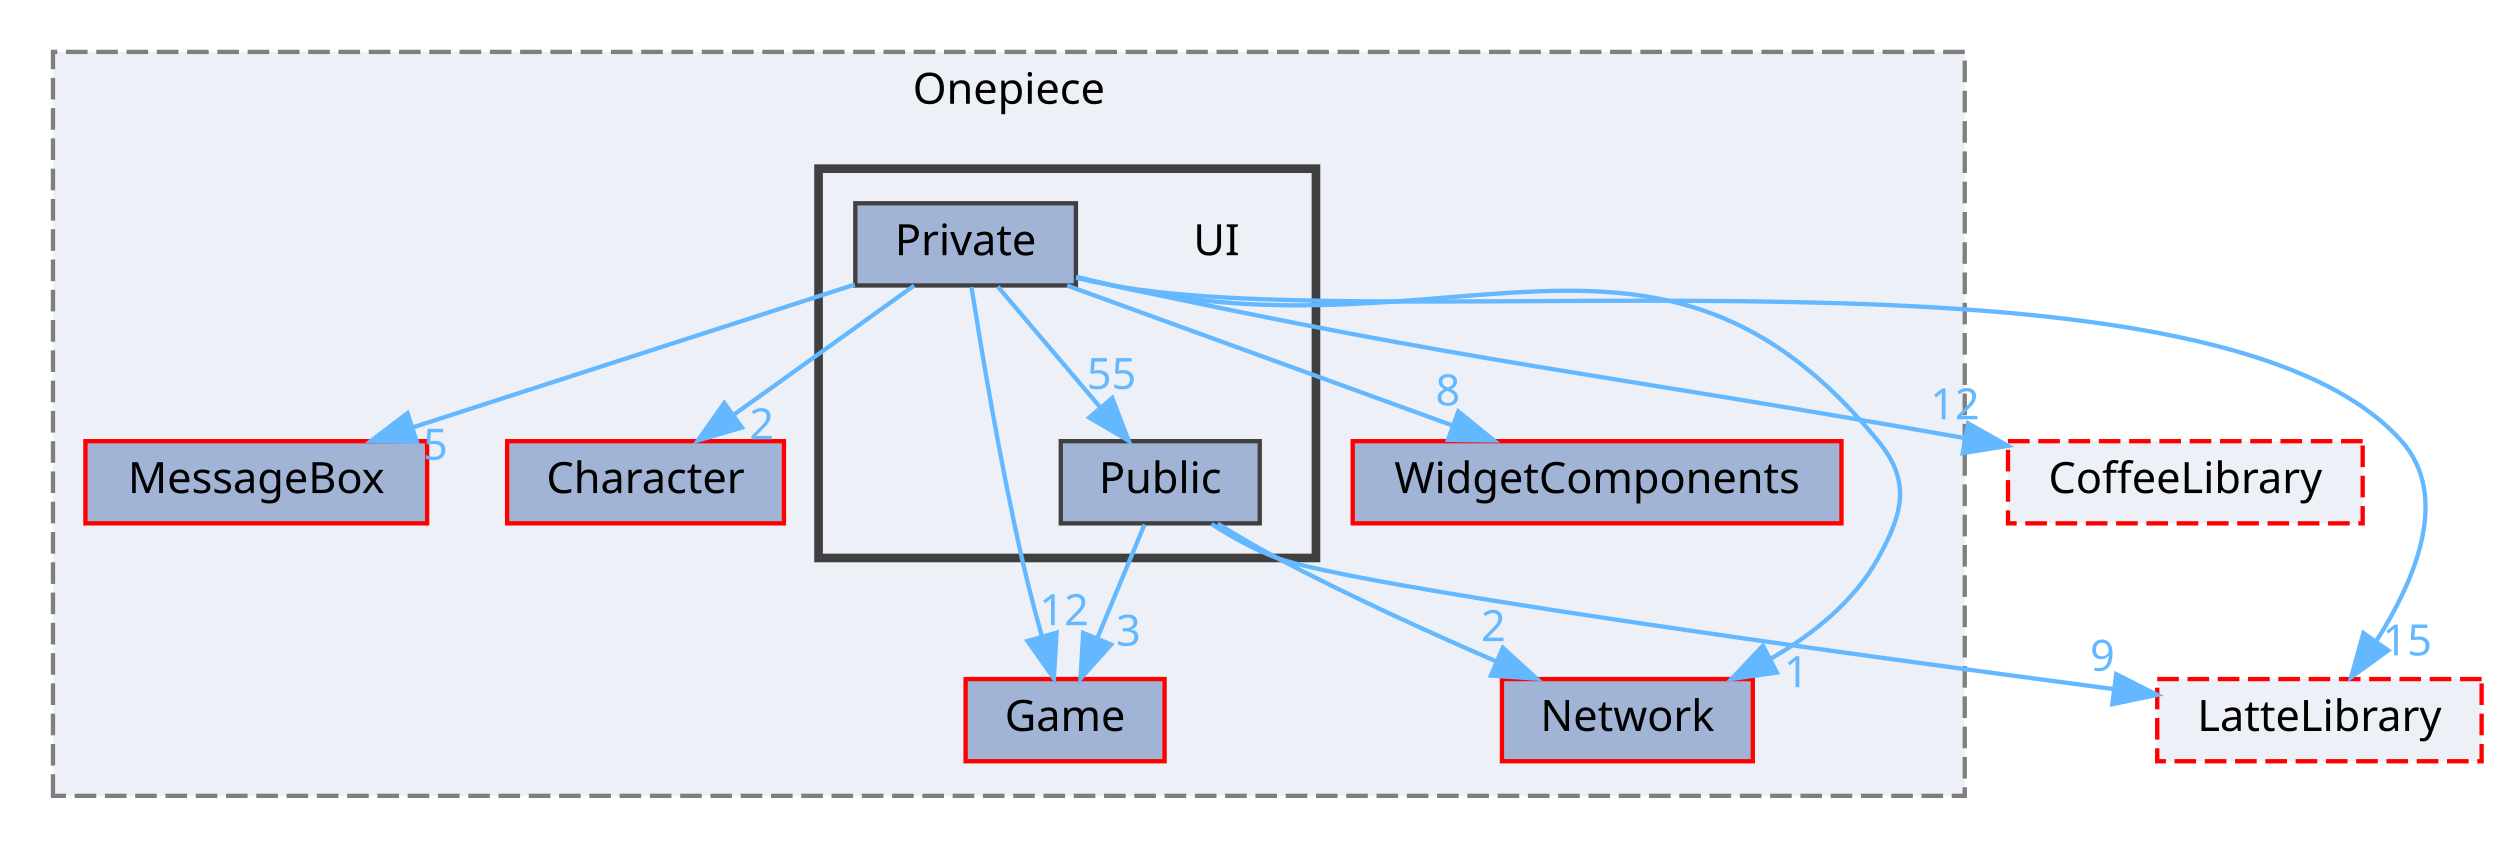
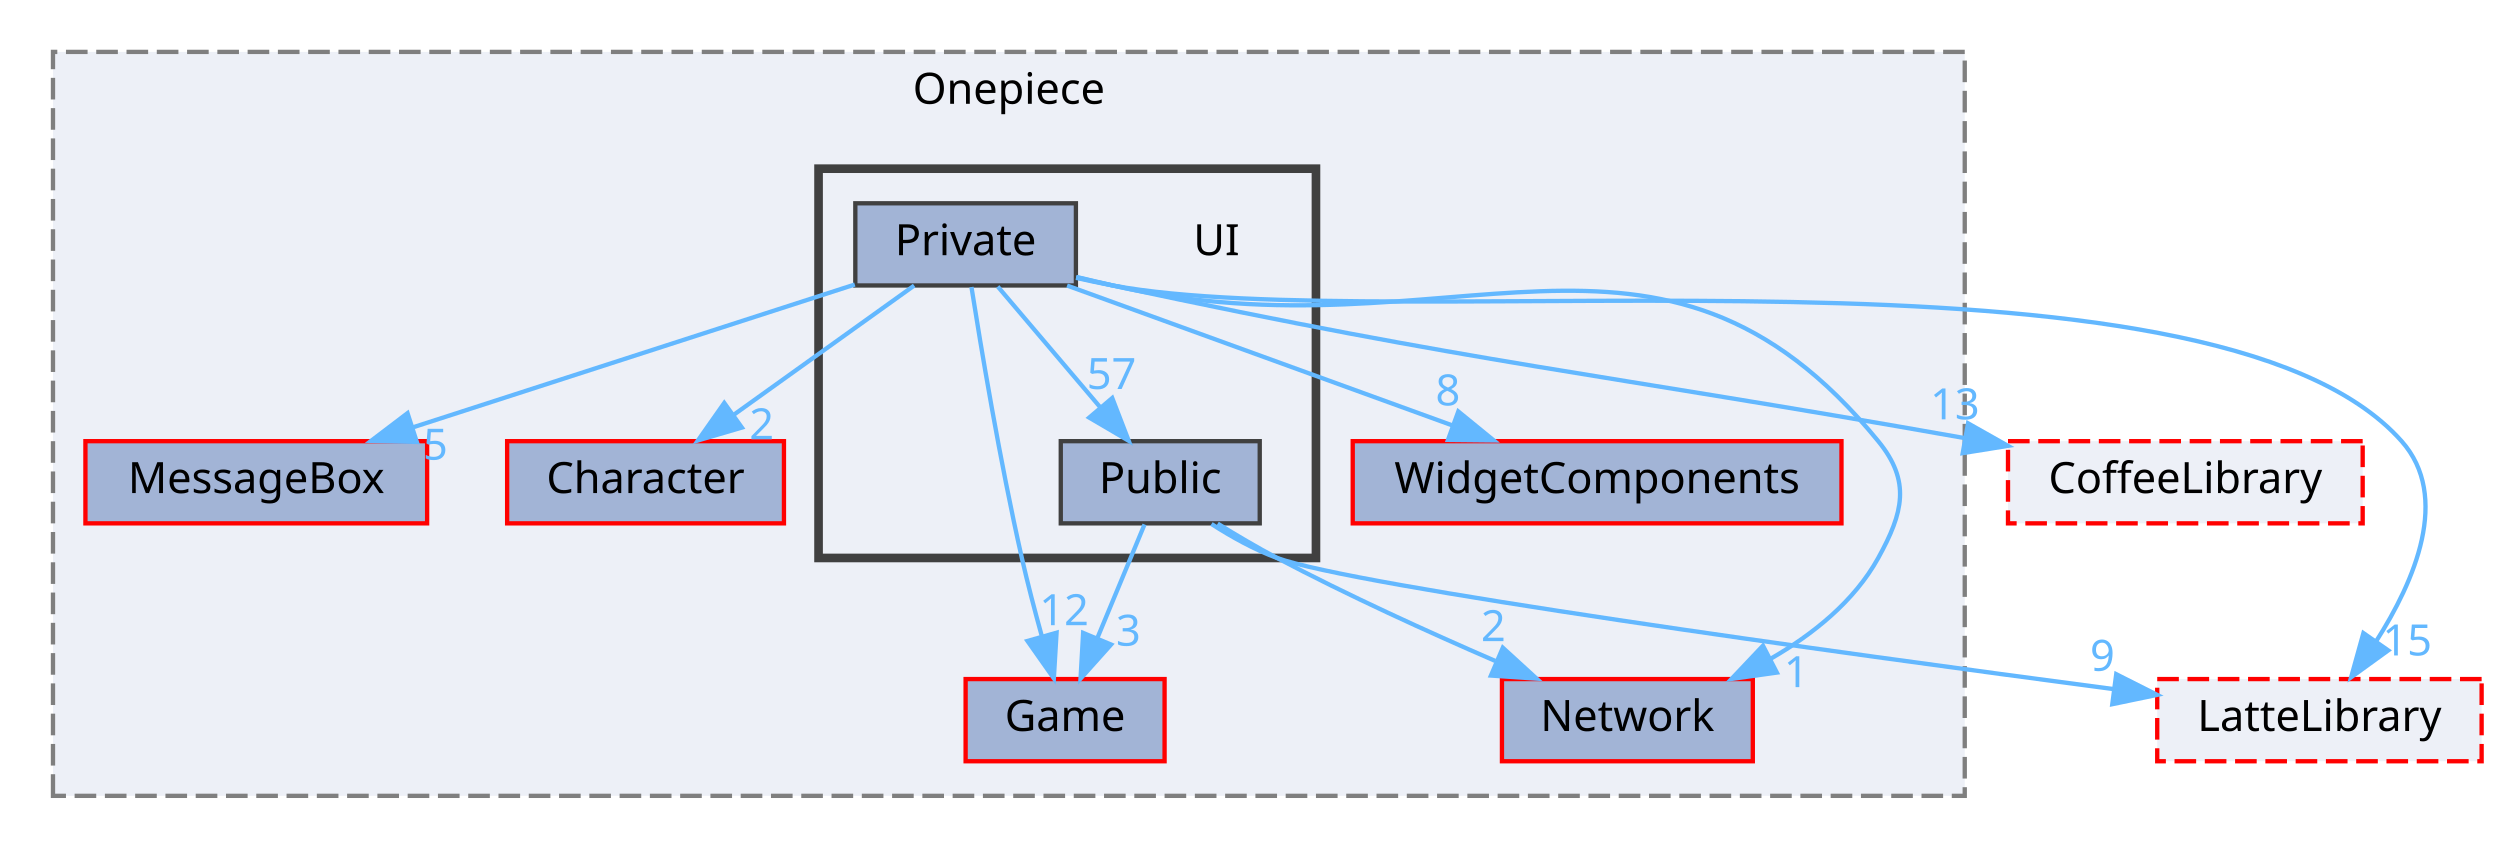
<svg xmlns="http://www.w3.org/2000/svg" xmlns:xlink="http://www.w3.org/1999/xlink" width="578pt" height="196pt" viewBox="0.00 0.00 577.50 196.00">
  <g id="graph0" class="graph" transform="scale(1 1) rotate(0) translate(4 192)">
    <g id="clust1" class="cluster">
      <g id="a_clust1">
        <a xlink:href="dir_86991fbdc3ffccad5ecdd4bba46f6ea3.html" target="_top" xlink:title="Onepiece">
          <polygon fill="#edf0f7" stroke="#7f7f7f" stroke-dasharray="5,2" points="8,-8 8,-180 450,-180 450,-8 8,-8" />
          <text text-anchor="middle" x="229" y="-168" font-family="Malgun Gothic" font-size="10.00">Onepiece</text>
        </a>
      </g>
    </g>
    <g id="clust2" class="cluster">
      <g id="a_clust2">
        <a xlink:href="dir_55b064ed9f704d76d3805f2fda876350.html" target="_top">
          <polygon fill="#edf0f7" stroke="#404040" stroke-width="2" points="185,-63 185,-153 300,-153 300,-63 185,-63" />
        </a>
      </g>
    </g>
    <g id="node1" class="node">
      <g id="a_node1">
        <a xlink:href="dir_47ae9c23f27029060c39af29b069b73d.html" target="_top" xlink:title="MessageBox">
          <polygon fill="#a2b4d6" stroke="red" points="94.5,-90 15.5,-90 15.5,-71 94.5,-71 94.5,-90" />
          <text text-anchor="middle" x="55" y="-78" font-family="Malgun Gothic" font-size="10.00">MessageBox</text>
        </a>
      </g>
    </g>
    <g id="node2" class="node">
      <g id="a_node2">
        <a xlink:href="dir_71a9f6b769ee24fe8598c19ea2d70480.html" target="_top" xlink:title="Character">
          <polygon fill="#a2b4d6" stroke="red" points="177,-90 113,-90 113,-71 177,-71 177,-90" />
          <text text-anchor="middle" x="145" y="-78" font-family="Malgun Gothic" font-size="10.00">Character</text>
        </a>
      </g>
    </g>
    <g id="node3" class="node">
      <g id="a_node3">
        <a xlink:href="dir_7fb5e64dcba5cad56d11a2ce531d1e7a.html" target="_top" xlink:title="Game">
          <polygon fill="#a2b4d6" stroke="red" points="265,-35 219,-35 219,-16 265,-16 265,-35" />
          <text text-anchor="middle" x="242" y="-23" font-family="Malgun Gothic" font-size="10.00">Game</text>
        </a>
      </g>
    </g>
    <g id="node4" class="node">
      <g id="a_node4">
        <a xlink:href="dir_b6750dbdff08df84555f1c91e851278f.html" target="_top" xlink:title="WidgetComponents">
          <polygon fill="#a2b4d6" stroke="red" points="421.5,-90 308.5,-90 308.5,-71 421.5,-71 421.5,-90" />
          <text text-anchor="middle" x="365" y="-78" font-family="Malgun Gothic" font-size="10.00">WidgetComponents</text>
        </a>
      </g>
    </g>
    <g id="node5" class="node">
      <g id="a_node5">
        <a xlink:href="dir_db6231b890a14ef22abfc7e4cac87d3d.html" target="_top" xlink:title="Network">
          <polygon fill="#a2b4d6" stroke="red" points="401,-35 343,-35 343,-16 401,-16 401,-35" />
          <text text-anchor="middle" x="372" y="-23" font-family="Malgun Gothic" font-size="10.00">Network</text>
        </a>
      </g>
    </g>
    <g id="node6" class="node">
      <text text-anchor="middle" x="277" y="-133" font-family="Malgun Gothic" font-size="10.00">UI</text>
    </g>
    <g id="node7" class="node">
      <g id="a_node7">
        <a xlink:href="dir_550f083bbe519bd985f450628c1369b6.html" target="_top" xlink:title="Private">
          <polygon fill="#a2b4d6" stroke="#404040" points="244.5,-145 193.5,-145 193.5,-126 244.5,-126 244.5,-145" />
          <text text-anchor="middle" x="219" y="-133" font-family="Malgun Gothic" font-size="10.00">Private</text>
        </a>
      </g>
    </g>
    <g id="edge3" class="edge">
      <g id="a_edge3">
        <a xlink:href="dir_000027_000011.html" target="_top">
          <path fill="none" stroke="#63b8ff" d="M193.38,-126.22C165.9,-117.34 122.06,-103.17 91.09,-93.16" />
          <polygon fill="#63b8ff" stroke="#63b8ff" points="92.12,-89.82 81.53,-90.07 89.97,-96.48 92.12,-89.82" />
        </a>
      </g>
      <g id="a_edge3-headlabel">
        <a xlink:href="dir_000027_000011.html" target="_top" xlink:title="5">
          <text text-anchor="middle" x="96.42" y="-85.72" font-family="Malgun Gothic" font-size="10.00" fill="#63b8ff">5</text>
        </a>
      </g>
    </g>
    <g id="edge4" class="edge">
      <g id="a_edge4">
        <a xlink:href="dir_000027_000002.html" target="_top">
          <path fill="none" stroke="#63b8ff" d="M207.11,-125.98C195.85,-117.92 178.71,-105.65 165.29,-96.03" />
          <polygon fill="#63b8ff" stroke="#63b8ff" points="167.27,-93.15 157.11,-90.17 163.2,-98.84 167.27,-93.15" />
        </a>
      </g>
      <g id="a_edge4-headlabel">
        <a xlink:href="dir_000027_000002.html" target="_top" xlink:title="2">
          <text text-anchor="middle" x="171.85" y="-90.43" font-family="Malgun Gothic" font-size="10.00" fill="#63b8ff">2</text>
        </a>
      </g>
    </g>
    <g id="edge5" class="edge">
      <g id="a_edge5">
        <a xlink:href="dir_000027_000007.html" target="_top">
          <path fill="none" stroke="#63b8ff" d="M220.35,-125.64C222.49,-112.08 226.91,-85.39 232,-63 233.33,-57.14 234.99,-50.82 236.57,-45.1" />
          <polygon fill="#63b8ff" stroke="#63b8ff" points="240.03,-45.72 239.4,-35.15 233.3,-43.81 240.03,-45.72" />
        </a>
      </g>
      <g id="a_edge5-headlabel">
        <a xlink:href="dir_000027_000007.html" target="_top" xlink:title="12">
          <text text-anchor="middle" x="241.77" y="-47.46" font-family="Malgun Gothic" font-size="10.00" fill="#63b8ff">12</text>
        </a>
      </g>
    </g>
    <g id="edge6" class="edge">
      <g id="a_edge6">
        <a xlink:href="dir_000027_000051.html" target="_top">
          <path fill="none" stroke="#63b8ff" d="M242.46,-125.98C266.58,-117.23 304.37,-103.51 331.6,-93.62" />
          <polygon fill="#63b8ff" stroke="#63b8ff" points="332.91,-96.87 341.12,-90.17 330.52,-90.29 332.91,-96.87" />
        </a>
      </g>
      <g id="a_edge6-headlabel">
        <a xlink:href="dir_000027_000051.html" target="_top" xlink:title="8">
          <text text-anchor="middle" x="330.5" y="-98.27" font-family="Malgun Gothic" font-size="10.00" fill="#63b8ff">8</text>
        </a>
      </g>
    </g>
    <g id="edge7" class="edge">
      <g id="a_edge7">
        <a xlink:href="dir_000027_000012.html" target="_top">
          <path fill="none" stroke="#63b8ff" d="M244.59,-127.97C247.42,-127.29 250.27,-126.62 253,-126 331.29,-108.26 379.21,-152.16 430,-90 437.59,-80.71 435.8,-73.5 430,-63 424.45,-52.95 414.85,-45.29 405.04,-39.65" />
          <polygon fill="#63b8ff" stroke="#63b8ff" points="406.56,-36.5 396.07,-35.03 403.35,-42.72 406.56,-36.5" />
        </a>
      </g>
      <g id="a_edge7-headlabel">
        <a xlink:href="dir_000027_000012.html" target="_top" xlink:title="1">
          <text text-anchor="middle" x="411.06" y="-33.13" font-family="Malgun Gothic" font-size="10.00" fill="#63b8ff">1</text>
        </a>
      </g>
    </g>
    <g id="node8" class="node">
      <g id="a_node8">
        <a xlink:href="dir_e82f2835ab4116a5eee79a37f645c6c8.html" target="_top" xlink:title="Public">
          <polygon fill="#a2b4d6" stroke="#404040" points="287,-90 241,-90 241,-71 287,-71 287,-90" />
          <text text-anchor="middle" x="264" y="-78" font-family="Malgun Gothic" font-size="10.00">Public</text>
        </a>
      </g>
    </g>
    <g id="edge8" class="edge">
      <g id="a_edge8">
        <a xlink:href="dir_000027_000044.html" target="_top">
          <path fill="none" stroke="#63b8ff" d="M226.43,-125.75C232.85,-118.18 242.31,-107.05 250.12,-97.84" />
          <polygon fill="#63b8ff" stroke="#63b8ff" points="252.9,-99.98 256.71,-90.09 247.57,-95.45 252.9,-99.98" />
        </a>
      </g>
      <g id="a_edge8-headlabel">
-         <a xlink:href="dir_000027_000044.html" target="_top" xlink:title="55">
-           <text text-anchor="middle" x="252.74" y="-102.06" font-family="Malgun Gothic" font-size="10.00" fill="#63b8ff">55</text>
+         <a xlink:href="dir_000027_000044.html" target="_top" xlink:title="57">
+           <text text-anchor="middle" x="252.74" y="-102.06" font-family="Malgun Gothic" font-size="10.00" fill="#63b8ff">57</text>
        </a>
      </g>
    </g>
    <g id="node9" class="node">
      <g id="a_node9">
        <a xlink:href="dir_2270f6753238979635db772f09123181.html" target="_top" xlink:title="CoffeeLibrary">
          <polygon fill="#edf0f7" stroke="red" stroke-dasharray="5,2" points="542,-90 460,-90 460,-71 542,-71 542,-90" />
          <text text-anchor="middle" x="501" y="-78" font-family="Malgun Gothic" font-size="10.00">CoffeeLibrary</text>
        </a>
      </g>
    </g>
    <g id="edge1" class="edge">
      <g id="a_edge1">
        <a xlink:href="dir_000027_000003.html" target="_top">
          <path fill="none" stroke="#63b8ff" d="M244.58,-127.91C247.41,-127.24 250.26,-126.59 253,-126 338.53,-107.67 362.94,-106.16 449.93,-90.72" />
          <polygon fill="#63b8ff" stroke="#63b8ff" points="450.76,-94.13 459.99,-88.92 449.53,-87.24 450.76,-94.13" />
        </a>
      </g>
      <g id="a_edge1-headlabel">
-         <a xlink:href="dir_000027_000003.html" target="_top" xlink:title="12">
-           <text text-anchor="middle" x="447.72" y="-95.05" font-family="Malgun Gothic" font-size="10.00" fill="#63b8ff">12</text>
+         <a xlink:href="dir_000027_000003.html" target="_top" xlink:title="13">
+           <text text-anchor="middle" x="447.72" y="-95.05" font-family="Malgun Gothic" font-size="10.00" fill="#63b8ff">13</text>
        </a>
      </g>
    </g>
    <g id="node10" class="node">
      <g id="a_node10">
        <a xlink:href="dir_399370037b6f5ff6b0840148d18ec8d9.html" target="_top" xlink:title="LatteLibrary">
          <polygon fill="#edf0f7" stroke="red" stroke-dasharray="5,2" points="569.5,-35 494.5,-35 494.5,-16 569.5,-16 569.5,-35" />
          <text text-anchor="middle" x="532" y="-23" font-family="Malgun Gothic" font-size="10.00">LatteLibrary</text>
        </a>
      </g>
    </g>
    <g id="edge2" class="edge">
      <g id="a_edge2">
        <a xlink:href="dir_000027_000009.html" target="_top">
          <path fill="none" stroke="#63b8ff" d="M244.54,-127.75C247.39,-127.11 250.25,-126.51 253,-126 318.59,-113.89 506.75,-139.91 551,-90 562.4,-77.14 554.04,-57.69 545.09,-43.7" />
          <polygon fill="#63b8ff" stroke="#63b8ff" points="547.91,-41.63 539.33,-35.42 542.17,-45.63 547.91,-41.63" />
        </a>
      </g>
      <g id="a_edge2-headlabel">
        <a xlink:href="dir_000027_000009.html" target="_top" xlink:title="15">
          <text text-anchor="middle" x="552.3" y="-40.46" font-family="Malgun Gothic" font-size="10.00" fill="#63b8ff">15</text>
        </a>
      </g>
    </g>
    <g id="edge10" class="edge">
      <g id="a_edge10">
        <a xlink:href="dir_000044_000007.html" target="_top">
          <path fill="none" stroke="#63b8ff" d="M260.37,-70.75C257.42,-63.65 253.17,-53.4 249.49,-44.56" />
          <polygon fill="#63b8ff" stroke="#63b8ff" points="252.63,-42.98 245.57,-35.09 246.17,-45.67 252.63,-42.98" />
        </a>
      </g>
      <g id="a_edge10-headlabel">
        <a xlink:href="dir_000044_000007.html" target="_top" xlink:title="3">
          <text text-anchor="middle" x="256.63" y="-42.71" font-family="Malgun Gothic" font-size="10.00" fill="#63b8ff">3</text>
        </a>
      </g>
    </g>
    <g id="edge11" class="edge">
      <g id="a_edge11">
        <a xlink:href="dir_000044_000012.html" target="_top">
          <path fill="none" stroke="#63b8ff" d="M277.27,-70.94C281.58,-68.28 286.43,-65.41 291,-63 307.33,-54.37 326.11,-45.83 341.47,-39.18" />
          <polygon fill="#63b8ff" stroke="#63b8ff" points="343.2,-42.25 351.02,-35.1 340.45,-35.81 343.2,-42.25" />
        </a>
      </g>
      <g id="a_edge11-headlabel">
        <a xlink:href="dir_000044_000012.html" target="_top" xlink:title="2">
          <text text-anchor="middle" x="341.01" y="-43.77" font-family="Malgun Gothic" font-size="10.00" fill="#63b8ff">2</text>
        </a>
      </g>
    </g>
    <g id="edge9" class="edge">
      <g id="a_edge9">
        <a xlink:href="dir_000044_000009.html" target="_top">
          <path fill="none" stroke="#63b8ff" d="M275.84,-70.85C280.38,-67.93 285.74,-64.92 291,-63 308.79,-56.52 419.44,-41.27 484.46,-32.67" />
          <polygon fill="#63b8ff" stroke="#63b8ff" points="485.02,-36.13 494.48,-31.35 484.11,-29.19 485.02,-36.13" />
        </a>
      </g>
      <g id="a_edge9-headlabel">
        <a xlink:href="dir_000044_000009.html" target="_top" xlink:title="9">
          <text text-anchor="middle" x="481.83" y="-36.91" font-family="Malgun Gothic" font-size="10.00" fill="#63b8ff">9</text>
        </a>
      </g>
    </g>
  </g>
</svg>
